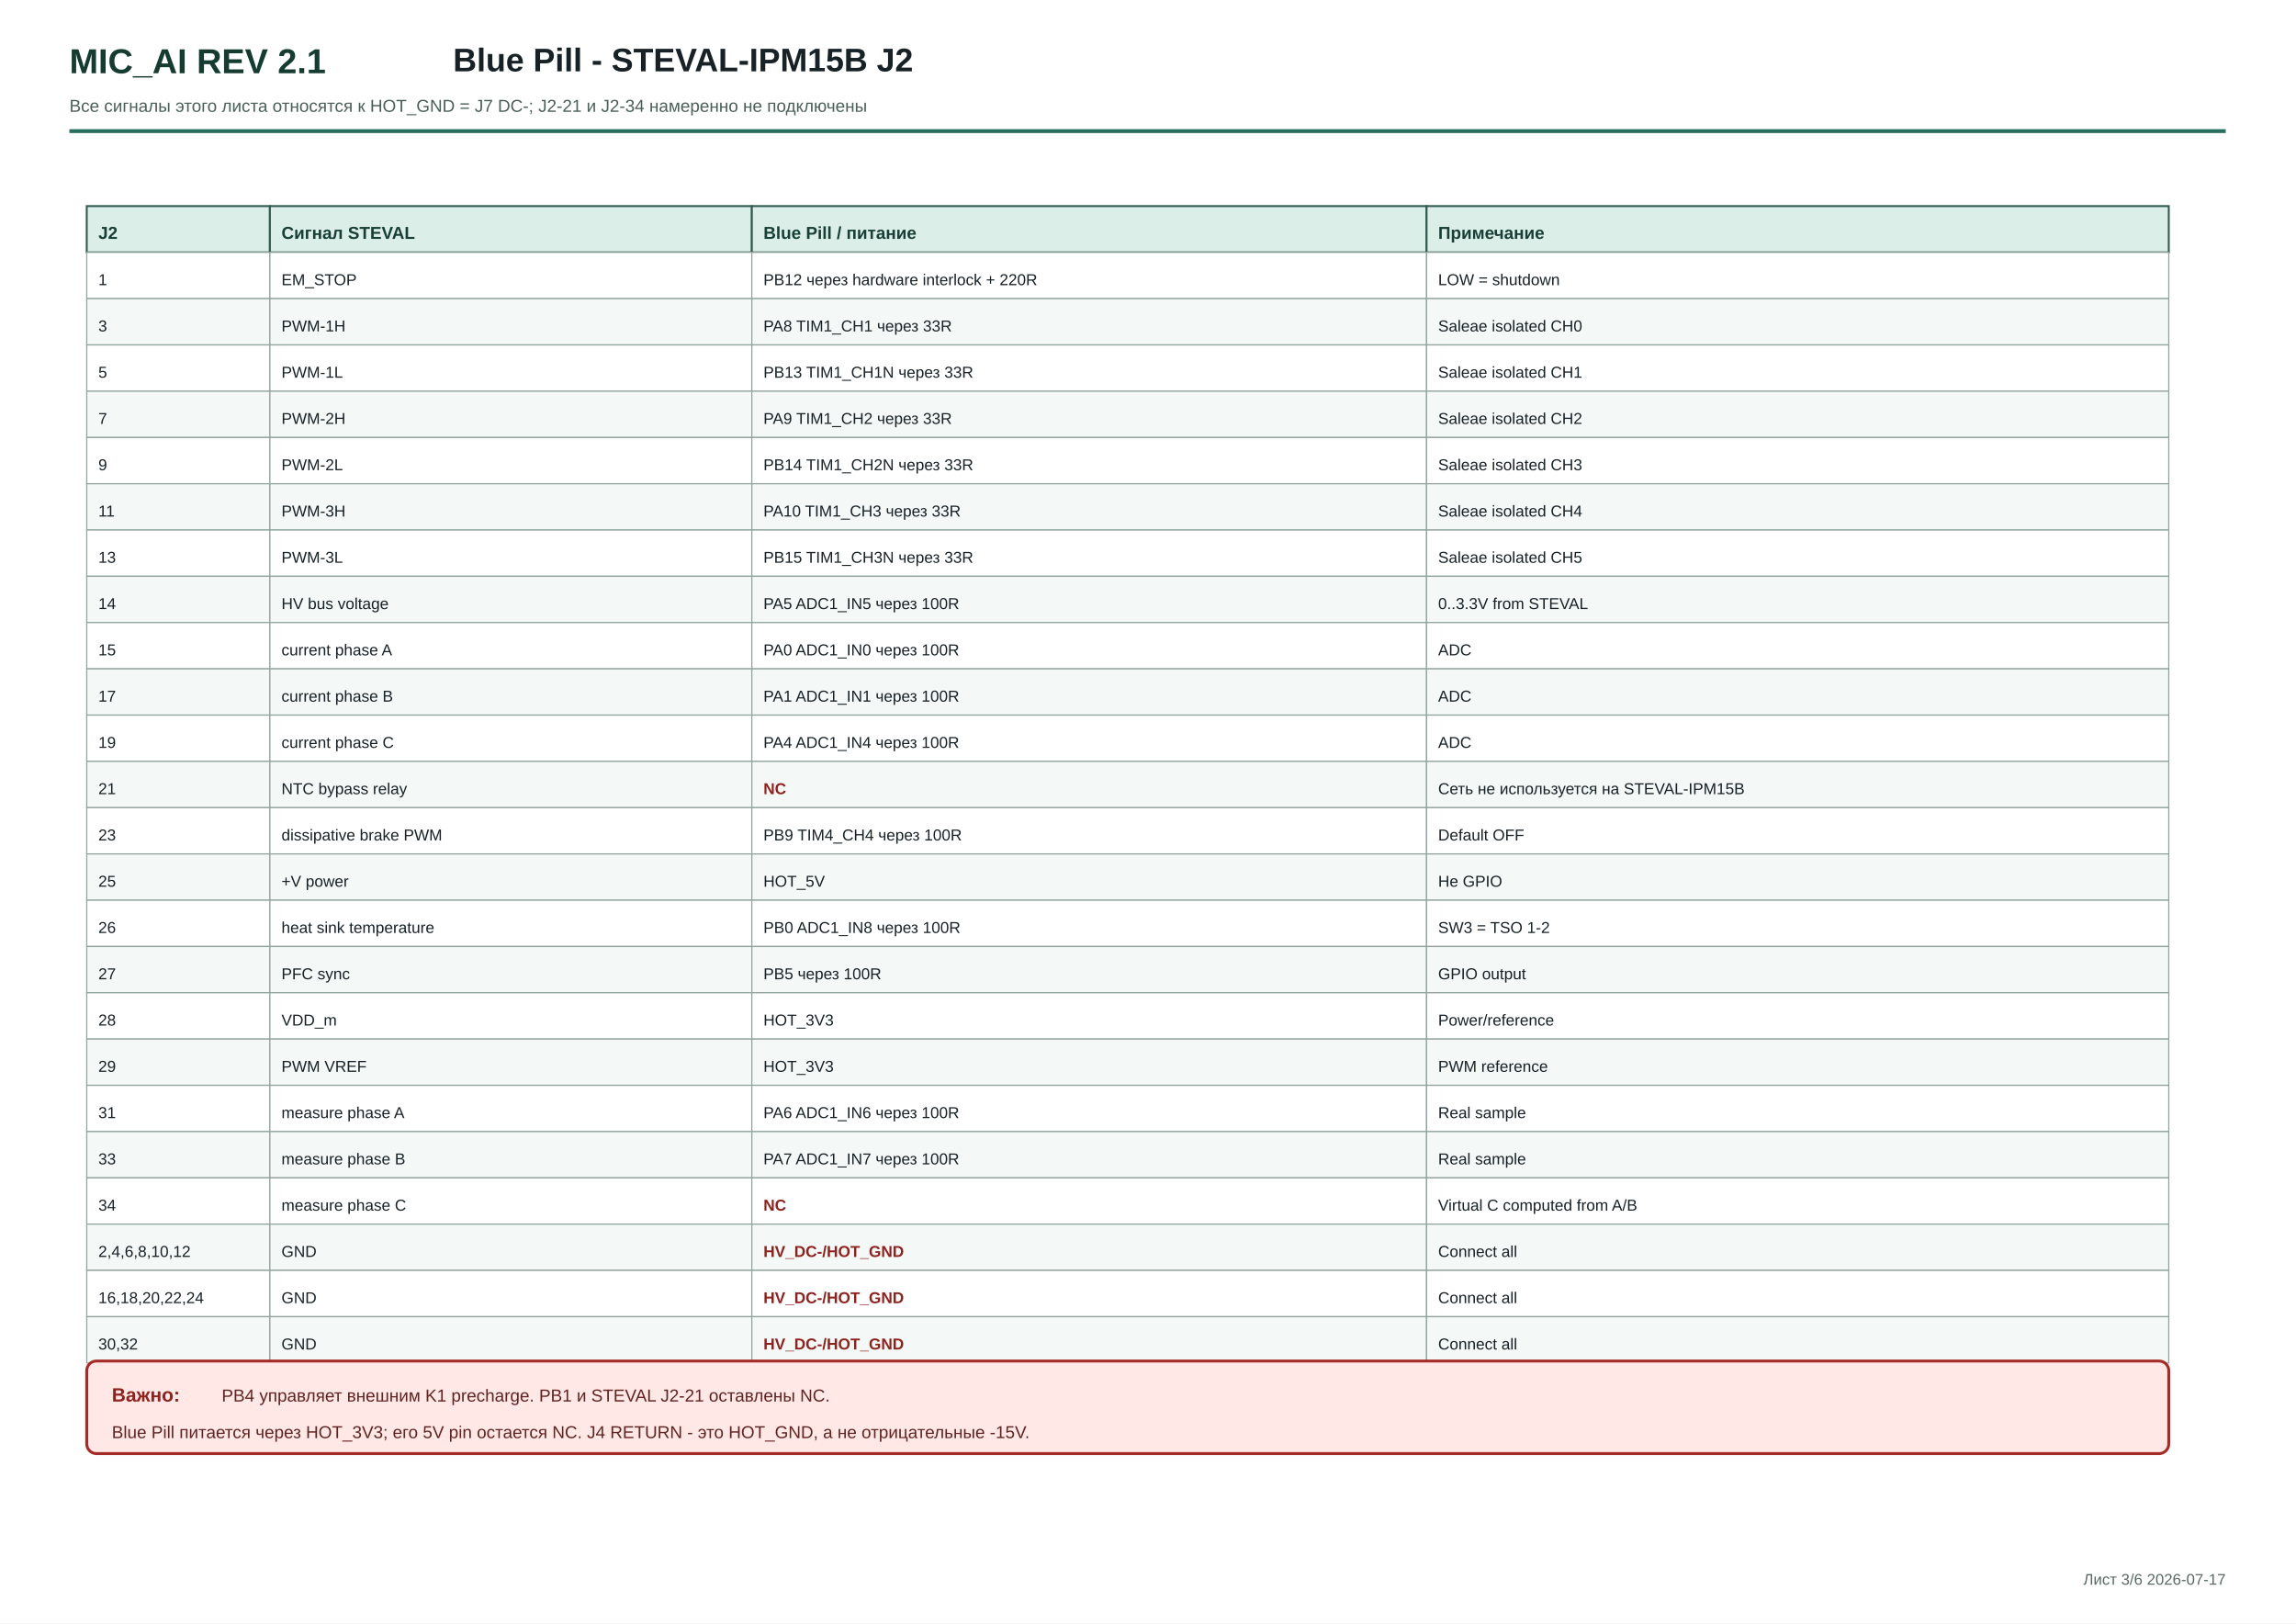
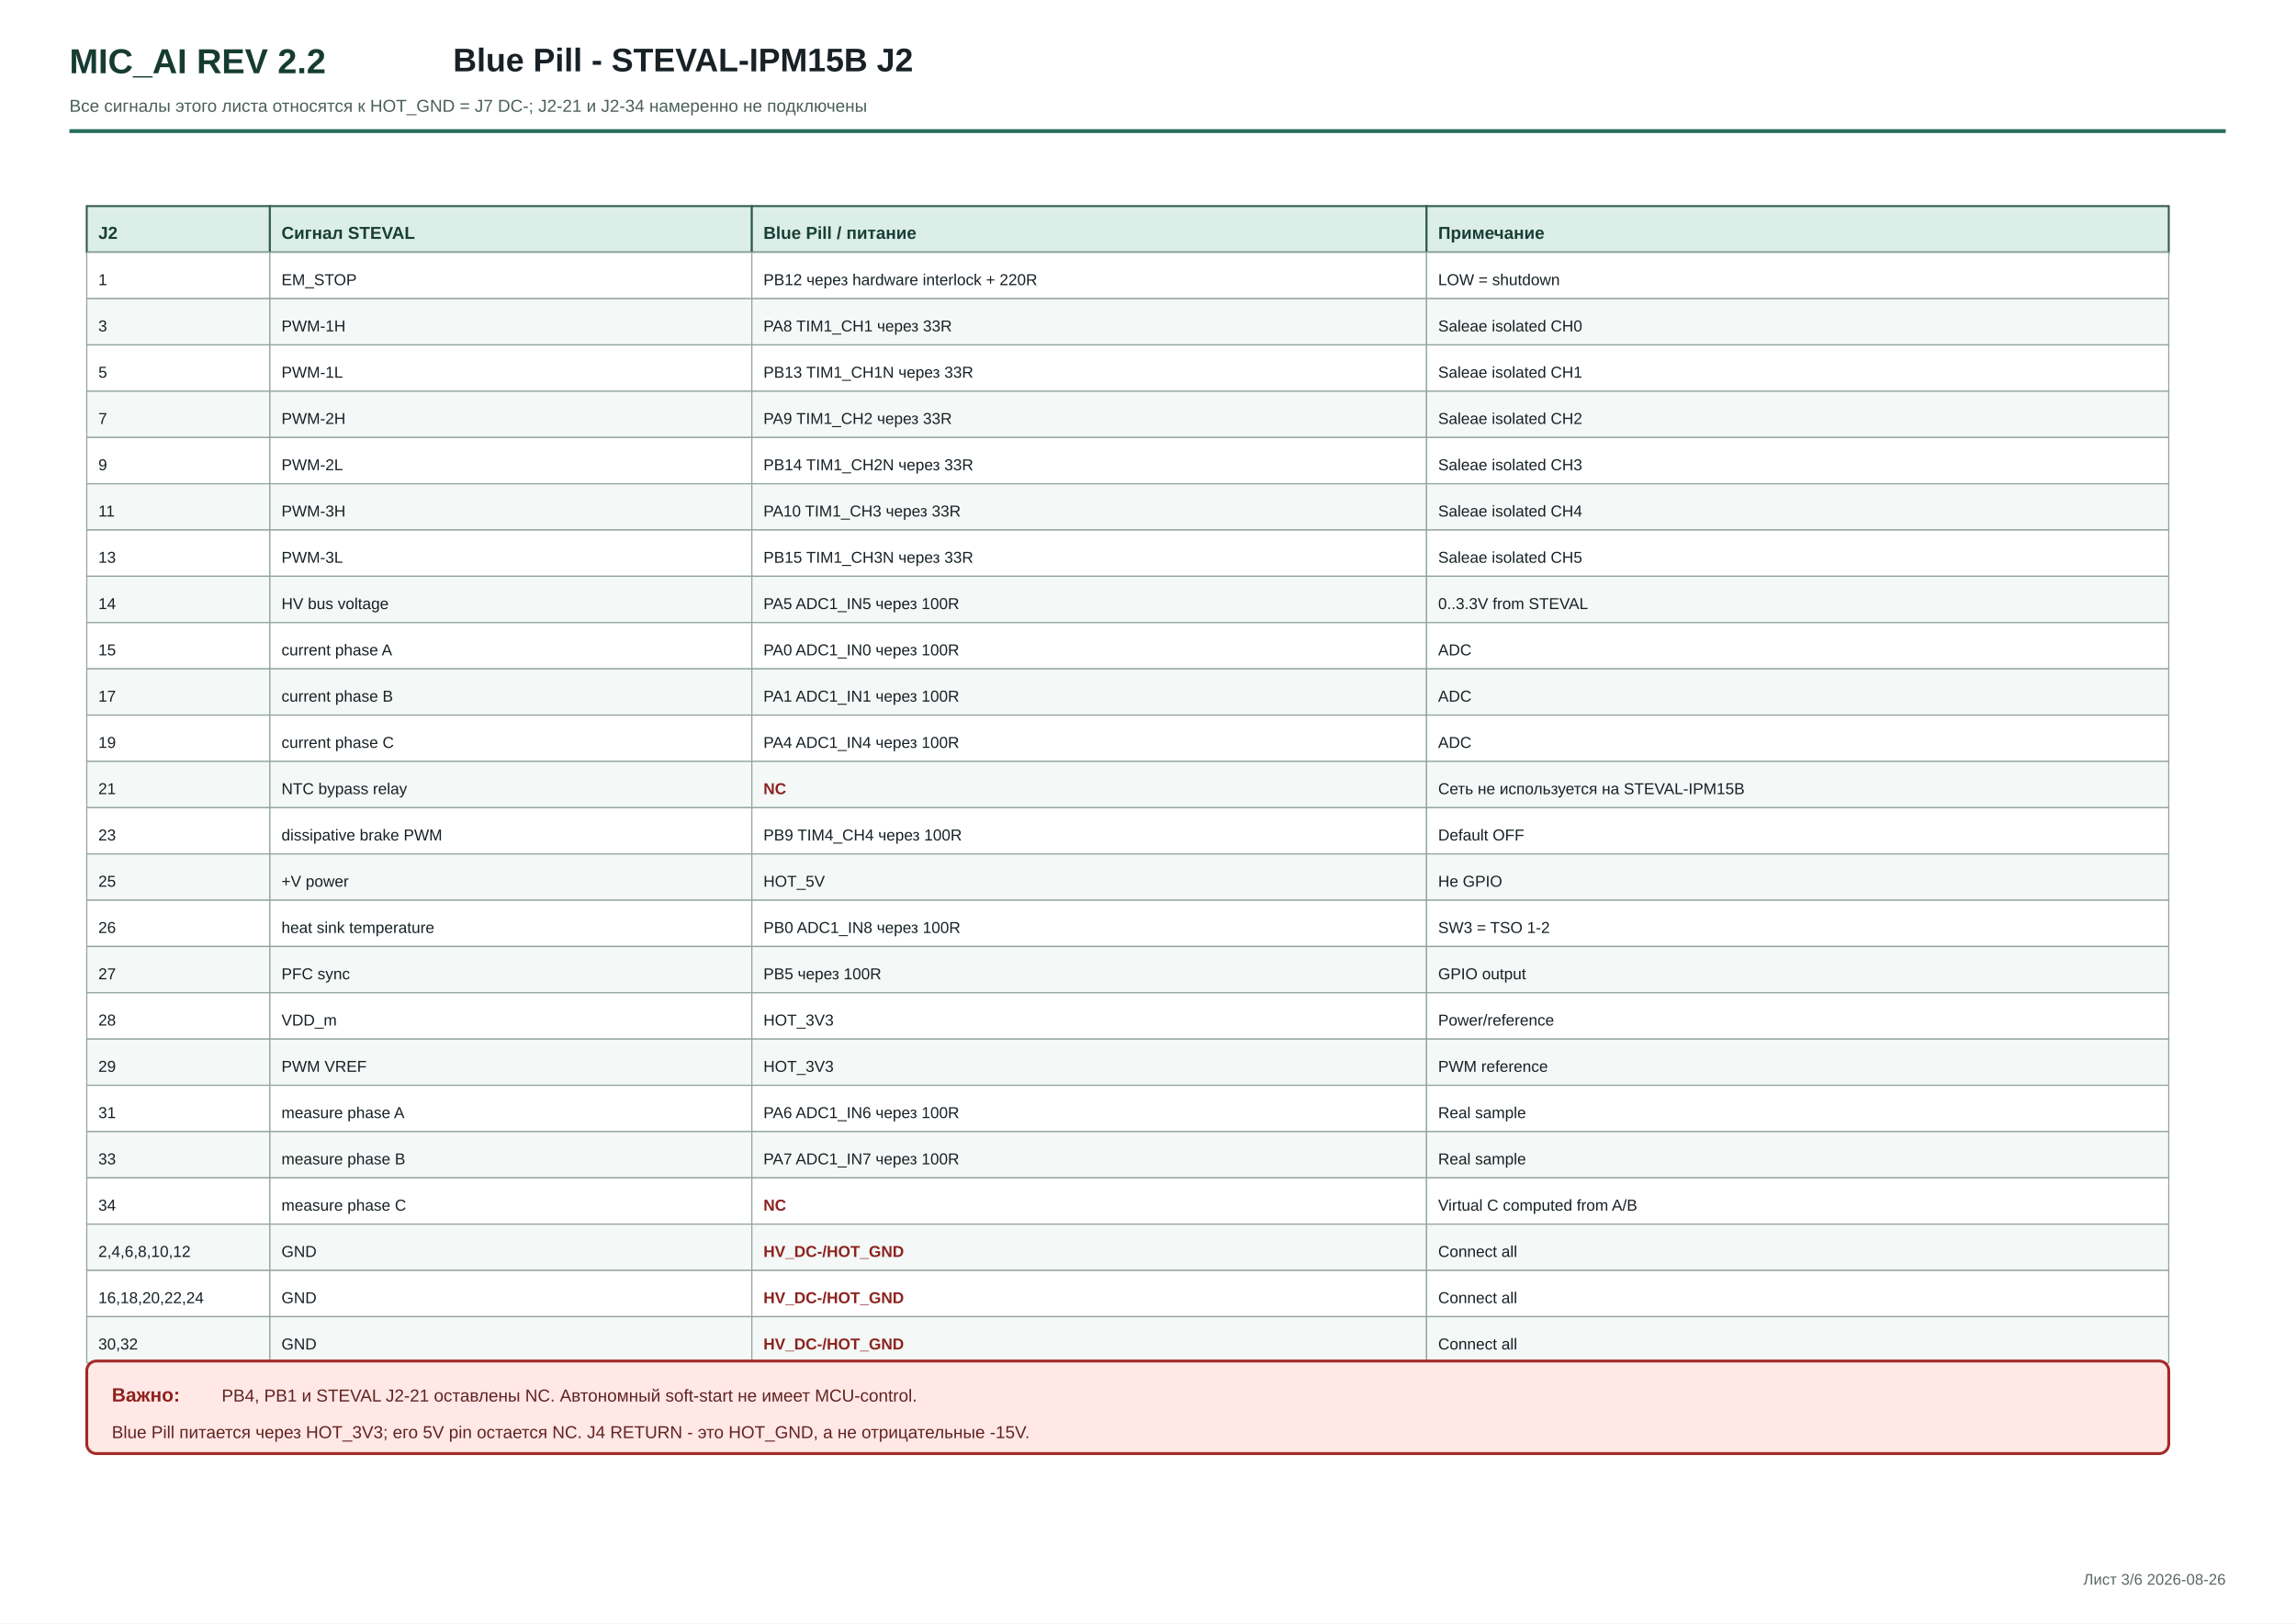
<svg xmlns="http://www.w3.org/2000/svg" width="1191" height="842" viewBox="0 0 1191 842">
  <rect width="100%" height="100%" fill="#ffffff" />
-   <text x="36.00" y="38.00" font-family="Arial, sans-serif" font-size="18" font-weight="700" text-anchor="start" fill="#163c32">MIC_AI REV 2.1</text>
+   <text x="36.00" y="38.00" font-family="Arial, sans-serif" font-size="18" font-weight="700" text-anchor="start" fill="#163c32">MIC_AI REV 2.2</text>
  <text x="235.00" y="37.00" font-family="Arial, sans-serif" font-size="17" font-weight="700" text-anchor="start" fill="#172126">Blue Pill - STEVAL-IPM15B J2</text>
  <text x="36.00" y="58.00" font-family="Arial, sans-serif" font-size="9" font-weight="400" text-anchor="start" fill="#4b5f59">Все сигналы этого листа относятся к HOT_GND = J7 DC-; J2-21 и J2-34 намеренно не подключены</text>
  <line x1="36.00" y1="68.00" x2="1154.55" y2="68.00" stroke="#286f5d" stroke-width="2" />
-   <text x="1154.55" y="821.89" font-family="Arial, sans-serif" font-size="8" font-weight="400" text-anchor="end" fill="#5b6965">Лист 3/6   2026-07-17</text>
+   <text x="1154.55" y="821.89" font-family="Arial, sans-serif" font-size="8" font-weight="400" text-anchor="end" fill="#5b6965">Лист 3/6   2026-08-26</text>
  <rect x="45.00" y="106.89" width="95.00" height="24.00" rx="0" fill="#dceee8" stroke="#315b50" stroke-width="1" />
  <text x="51.00" y="123.89" font-family="Arial, sans-serif" font-size="9" font-weight="700" text-anchor="start" fill="#183f35">J2</text>
  <rect x="140.00" y="106.89" width="250.00" height="24.00" rx="0" fill="#dceee8" stroke="#315b50" stroke-width="1" />
  <text x="146.00" y="123.89" font-family="Arial, sans-serif" font-size="9" font-weight="700" text-anchor="start" fill="#183f35">Сигнал STEVAL</text>
  <rect x="390.00" y="106.89" width="350.00" height="24.00" rx="0" fill="#dceee8" stroke="#315b50" stroke-width="1" />
  <text x="396.00" y="123.89" font-family="Arial, sans-serif" font-size="9" font-weight="700" text-anchor="start" fill="#183f35">Blue Pill / питание</text>
  <rect x="740.00" y="106.89" width="385.00" height="24.00" rx="0" fill="#dceee8" stroke="#315b50" stroke-width="1" />
  <text x="746.00" y="123.89" font-family="Arial, sans-serif" font-size="9" font-weight="700" text-anchor="start" fill="#183f35">Примечание</text>
  <rect x="45.00" y="130.89" width="95.00" height="24.00" rx="0" fill="#ffffff" stroke="#91a39e" stroke-width="0.6" />
  <text x="51.00" y="147.89" font-family="Arial, sans-serif" font-size="8.2" font-weight="400" text-anchor="start" fill="#172126">1</text>
  <rect x="140.00" y="130.89" width="250.00" height="24.00" rx="0" fill="#ffffff" stroke="#91a39e" stroke-width="0.6" />
  <text x="146.00" y="147.89" font-family="Arial, sans-serif" font-size="8.2" font-weight="400" text-anchor="start" fill="#172126">EM_STOP</text>
  <rect x="390.00" y="130.89" width="350.00" height="24.00" rx="0" fill="#ffffff" stroke="#91a39e" stroke-width="0.6" />
  <text x="396.00" y="147.89" font-family="Arial, sans-serif" font-size="8.2" font-weight="400" text-anchor="start" fill="#172126">PB12 через hardware interlock + 220R</text>
  <rect x="740.00" y="130.89" width="385.00" height="24.00" rx="0" fill="#ffffff" stroke="#91a39e" stroke-width="0.6" />
  <text x="746.00" y="147.89" font-family="Arial, sans-serif" font-size="8.2" font-weight="400" text-anchor="start" fill="#172126">LOW = shutdown</text>
  <rect x="45.00" y="154.89" width="95.00" height="24.00" rx="0" fill="#f4f8f6" stroke="#91a39e" stroke-width="0.6" />
  <text x="51.00" y="171.89" font-family="Arial, sans-serif" font-size="8.2" font-weight="400" text-anchor="start" fill="#172126">3</text>
  <rect x="140.00" y="154.89" width="250.00" height="24.00" rx="0" fill="#f4f8f6" stroke="#91a39e" stroke-width="0.6" />
  <text x="146.00" y="171.89" font-family="Arial, sans-serif" font-size="8.2" font-weight="400" text-anchor="start" fill="#172126">PWM-1H</text>
  <rect x="390.00" y="154.89" width="350.00" height="24.00" rx="0" fill="#f4f8f6" stroke="#91a39e" stroke-width="0.6" />
  <text x="396.00" y="171.89" font-family="Arial, sans-serif" font-size="8.2" font-weight="400" text-anchor="start" fill="#172126">PA8 TIM1_CH1 через 33R</text>
  <rect x="740.00" y="154.89" width="385.00" height="24.00" rx="0" fill="#f4f8f6" stroke="#91a39e" stroke-width="0.6" />
  <text x="746.00" y="171.89" font-family="Arial, sans-serif" font-size="8.2" font-weight="400" text-anchor="start" fill="#172126">Saleae isolated CH0</text>
  <rect x="45.00" y="178.89" width="95.00" height="24.00" rx="0" fill="#ffffff" stroke="#91a39e" stroke-width="0.6" />
  <text x="51.00" y="195.89" font-family="Arial, sans-serif" font-size="8.2" font-weight="400" text-anchor="start" fill="#172126">5</text>
  <rect x="140.00" y="178.89" width="250.00" height="24.00" rx="0" fill="#ffffff" stroke="#91a39e" stroke-width="0.6" />
  <text x="146.00" y="195.89" font-family="Arial, sans-serif" font-size="8.2" font-weight="400" text-anchor="start" fill="#172126">PWM-1L</text>
  <rect x="390.00" y="178.89" width="350.00" height="24.00" rx="0" fill="#ffffff" stroke="#91a39e" stroke-width="0.6" />
  <text x="396.00" y="195.89" font-family="Arial, sans-serif" font-size="8.2" font-weight="400" text-anchor="start" fill="#172126">PB13 TIM1_CH1N через 33R</text>
  <rect x="740.00" y="178.89" width="385.00" height="24.00" rx="0" fill="#ffffff" stroke="#91a39e" stroke-width="0.6" />
  <text x="746.00" y="195.89" font-family="Arial, sans-serif" font-size="8.2" font-weight="400" text-anchor="start" fill="#172126">Saleae isolated CH1</text>
  <rect x="45.00" y="202.89" width="95.00" height="24.00" rx="0" fill="#f4f8f6" stroke="#91a39e" stroke-width="0.6" />
  <text x="51.00" y="219.89" font-family="Arial, sans-serif" font-size="8.2" font-weight="400" text-anchor="start" fill="#172126">7</text>
  <rect x="140.00" y="202.89" width="250.00" height="24.00" rx="0" fill="#f4f8f6" stroke="#91a39e" stroke-width="0.6" />
  <text x="146.00" y="219.89" font-family="Arial, sans-serif" font-size="8.2" font-weight="400" text-anchor="start" fill="#172126">PWM-2H</text>
  <rect x="390.00" y="202.89" width="350.00" height="24.00" rx="0" fill="#f4f8f6" stroke="#91a39e" stroke-width="0.6" />
  <text x="396.00" y="219.89" font-family="Arial, sans-serif" font-size="8.2" font-weight="400" text-anchor="start" fill="#172126">PA9 TIM1_CH2 через 33R</text>
  <rect x="740.00" y="202.89" width="385.00" height="24.00" rx="0" fill="#f4f8f6" stroke="#91a39e" stroke-width="0.6" />
  <text x="746.00" y="219.89" font-family="Arial, sans-serif" font-size="8.2" font-weight="400" text-anchor="start" fill="#172126">Saleae isolated CH2</text>
  <rect x="45.00" y="226.89" width="95.00" height="24.00" rx="0" fill="#ffffff" stroke="#91a39e" stroke-width="0.6" />
  <text x="51.00" y="243.89" font-family="Arial, sans-serif" font-size="8.2" font-weight="400" text-anchor="start" fill="#172126">9</text>
  <rect x="140.00" y="226.89" width="250.00" height="24.00" rx="0" fill="#ffffff" stroke="#91a39e" stroke-width="0.6" />
  <text x="146.00" y="243.89" font-family="Arial, sans-serif" font-size="8.2" font-weight="400" text-anchor="start" fill="#172126">PWM-2L</text>
  <rect x="390.00" y="226.89" width="350.00" height="24.00" rx="0" fill="#ffffff" stroke="#91a39e" stroke-width="0.6" />
  <text x="396.00" y="243.89" font-family="Arial, sans-serif" font-size="8.2" font-weight="400" text-anchor="start" fill="#172126">PB14 TIM1_CH2N через 33R</text>
  <rect x="740.00" y="226.89" width="385.00" height="24.00" rx="0" fill="#ffffff" stroke="#91a39e" stroke-width="0.6" />
  <text x="746.00" y="243.89" font-family="Arial, sans-serif" font-size="8.2" font-weight="400" text-anchor="start" fill="#172126">Saleae isolated CH3</text>
  <rect x="45.00" y="250.89" width="95.00" height="24.00" rx="0" fill="#f4f8f6" stroke="#91a39e" stroke-width="0.6" />
  <text x="51.00" y="267.89" font-family="Arial, sans-serif" font-size="8.2" font-weight="400" text-anchor="start" fill="#172126">11</text>
  <rect x="140.00" y="250.89" width="250.00" height="24.00" rx="0" fill="#f4f8f6" stroke="#91a39e" stroke-width="0.6" />
  <text x="146.00" y="267.89" font-family="Arial, sans-serif" font-size="8.2" font-weight="400" text-anchor="start" fill="#172126">PWM-3H</text>
  <rect x="390.00" y="250.89" width="350.00" height="24.00" rx="0" fill="#f4f8f6" stroke="#91a39e" stroke-width="0.6" />
  <text x="396.00" y="267.89" font-family="Arial, sans-serif" font-size="8.2" font-weight="400" text-anchor="start" fill="#172126">PA10 TIM1_CH3 через 33R</text>
  <rect x="740.00" y="250.89" width="385.00" height="24.00" rx="0" fill="#f4f8f6" stroke="#91a39e" stroke-width="0.6" />
  <text x="746.00" y="267.89" font-family="Arial, sans-serif" font-size="8.2" font-weight="400" text-anchor="start" fill="#172126">Saleae isolated CH4</text>
  <rect x="45.00" y="274.89" width="95.00" height="24.00" rx="0" fill="#ffffff" stroke="#91a39e" stroke-width="0.6" />
  <text x="51.00" y="291.89" font-family="Arial, sans-serif" font-size="8.2" font-weight="400" text-anchor="start" fill="#172126">13</text>
  <rect x="140.00" y="274.89" width="250.00" height="24.00" rx="0" fill="#ffffff" stroke="#91a39e" stroke-width="0.6" />
  <text x="146.00" y="291.89" font-family="Arial, sans-serif" font-size="8.2" font-weight="400" text-anchor="start" fill="#172126">PWM-3L</text>
  <rect x="390.00" y="274.89" width="350.00" height="24.00" rx="0" fill="#ffffff" stroke="#91a39e" stroke-width="0.6" />
  <text x="396.00" y="291.89" font-family="Arial, sans-serif" font-size="8.2" font-weight="400" text-anchor="start" fill="#172126">PB15 TIM1_CH3N через 33R</text>
  <rect x="740.00" y="274.89" width="385.00" height="24.00" rx="0" fill="#ffffff" stroke="#91a39e" stroke-width="0.6" />
  <text x="746.00" y="291.89" font-family="Arial, sans-serif" font-size="8.2" font-weight="400" text-anchor="start" fill="#172126">Saleae isolated CH5</text>
  <rect x="45.00" y="298.89" width="95.00" height="24.00" rx="0" fill="#f4f8f6" stroke="#91a39e" stroke-width="0.6" />
  <text x="51.00" y="315.89" font-family="Arial, sans-serif" font-size="8.2" font-weight="400" text-anchor="start" fill="#172126">14</text>
  <rect x="140.00" y="298.89" width="250.00" height="24.00" rx="0" fill="#f4f8f6" stroke="#91a39e" stroke-width="0.6" />
  <text x="146.00" y="315.89" font-family="Arial, sans-serif" font-size="8.2" font-weight="400" text-anchor="start" fill="#172126">HV bus voltage</text>
  <rect x="390.00" y="298.89" width="350.00" height="24.00" rx="0" fill="#f4f8f6" stroke="#91a39e" stroke-width="0.6" />
  <text x="396.00" y="315.89" font-family="Arial, sans-serif" font-size="8.2" font-weight="400" text-anchor="start" fill="#172126">PA5 ADC1_IN5 через 100R</text>
  <rect x="740.00" y="298.89" width="385.00" height="24.00" rx="0" fill="#f4f8f6" stroke="#91a39e" stroke-width="0.6" />
  <text x="746.00" y="315.89" font-family="Arial, sans-serif" font-size="8.2" font-weight="400" text-anchor="start" fill="#172126">0..3.3V from STEVAL</text>
  <rect x="45.00" y="322.89" width="95.00" height="24.00" rx="0" fill="#ffffff" stroke="#91a39e" stroke-width="0.6" />
  <text x="51.00" y="339.89" font-family="Arial, sans-serif" font-size="8.2" font-weight="400" text-anchor="start" fill="#172126">15</text>
  <rect x="140.00" y="322.89" width="250.00" height="24.00" rx="0" fill="#ffffff" stroke="#91a39e" stroke-width="0.6" />
  <text x="146.00" y="339.89" font-family="Arial, sans-serif" font-size="8.2" font-weight="400" text-anchor="start" fill="#172126">current phase A</text>
  <rect x="390.00" y="322.89" width="350.00" height="24.00" rx="0" fill="#ffffff" stroke="#91a39e" stroke-width="0.6" />
  <text x="396.00" y="339.89" font-family="Arial, sans-serif" font-size="8.2" font-weight="400" text-anchor="start" fill="#172126">PA0 ADC1_IN0 через 100R</text>
  <rect x="740.00" y="322.89" width="385.00" height="24.00" rx="0" fill="#ffffff" stroke="#91a39e" stroke-width="0.6" />
  <text x="746.00" y="339.89" font-family="Arial, sans-serif" font-size="8.2" font-weight="400" text-anchor="start" fill="#172126">ADC</text>
  <rect x="45.00" y="346.89" width="95.00" height="24.00" rx="0" fill="#f4f8f6" stroke="#91a39e" stroke-width="0.6" />
  <text x="51.00" y="363.89" font-family="Arial, sans-serif" font-size="8.2" font-weight="400" text-anchor="start" fill="#172126">17</text>
  <rect x="140.00" y="346.89" width="250.00" height="24.00" rx="0" fill="#f4f8f6" stroke="#91a39e" stroke-width="0.6" />
  <text x="146.00" y="363.89" font-family="Arial, sans-serif" font-size="8.2" font-weight="400" text-anchor="start" fill="#172126">current phase B</text>
  <rect x="390.00" y="346.89" width="350.00" height="24.00" rx="0" fill="#f4f8f6" stroke="#91a39e" stroke-width="0.6" />
  <text x="396.00" y="363.89" font-family="Arial, sans-serif" font-size="8.2" font-weight="400" text-anchor="start" fill="#172126">PA1 ADC1_IN1 через 100R</text>
  <rect x="740.00" y="346.89" width="385.00" height="24.00" rx="0" fill="#f4f8f6" stroke="#91a39e" stroke-width="0.6" />
  <text x="746.00" y="363.89" font-family="Arial, sans-serif" font-size="8.2" font-weight="400" text-anchor="start" fill="#172126">ADC</text>
  <rect x="45.00" y="370.89" width="95.00" height="24.00" rx="0" fill="#ffffff" stroke="#91a39e" stroke-width="0.6" />
  <text x="51.00" y="387.89" font-family="Arial, sans-serif" font-size="8.2" font-weight="400" text-anchor="start" fill="#172126">19</text>
  <rect x="140.00" y="370.89" width="250.00" height="24.00" rx="0" fill="#ffffff" stroke="#91a39e" stroke-width="0.6" />
  <text x="146.00" y="387.89" font-family="Arial, sans-serif" font-size="8.2" font-weight="400" text-anchor="start" fill="#172126">current phase C</text>
  <rect x="390.00" y="370.89" width="350.00" height="24.00" rx="0" fill="#ffffff" stroke="#91a39e" stroke-width="0.6" />
  <text x="396.00" y="387.89" font-family="Arial, sans-serif" font-size="8.2" font-weight="400" text-anchor="start" fill="#172126">PA4 ADC1_IN4 через 100R</text>
  <rect x="740.00" y="370.89" width="385.00" height="24.00" rx="0" fill="#ffffff" stroke="#91a39e" stroke-width="0.6" />
  <text x="746.00" y="387.89" font-family="Arial, sans-serif" font-size="8.2" font-weight="400" text-anchor="start" fill="#172126">ADC</text>
  <rect x="45.00" y="394.89" width="95.00" height="24.00" rx="0" fill="#f4f8f6" stroke="#91a39e" stroke-width="0.6" />
  <text x="51.00" y="411.89" font-family="Arial, sans-serif" font-size="8.2" font-weight="400" text-anchor="start" fill="#172126">21</text>
  <rect x="140.00" y="394.89" width="250.00" height="24.00" rx="0" fill="#f4f8f6" stroke="#91a39e" stroke-width="0.6" />
  <text x="146.00" y="411.89" font-family="Arial, sans-serif" font-size="8.2" font-weight="400" text-anchor="start" fill="#172126">NTC bypass relay</text>
  <rect x="390.00" y="394.89" width="350.00" height="24.00" rx="0" fill="#f4f8f6" stroke="#91a39e" stroke-width="0.6" />
  <text x="396.00" y="411.89" font-family="Arial, sans-serif" font-size="8.2" font-weight="700" text-anchor="start" fill="#8c231f">NC</text>
  <rect x="740.00" y="394.89" width="385.00" height="24.00" rx="0" fill="#f4f8f6" stroke="#91a39e" stroke-width="0.6" />
  <text x="746.00" y="411.89" font-family="Arial, sans-serif" font-size="8.2" font-weight="400" text-anchor="start" fill="#172126">Сеть не используется на STEVAL-IPM15B</text>
  <rect x="45.00" y="418.89" width="95.00" height="24.00" rx="0" fill="#ffffff" stroke="#91a39e" stroke-width="0.6" />
  <text x="51.00" y="435.89" font-family="Arial, sans-serif" font-size="8.2" font-weight="400" text-anchor="start" fill="#172126">23</text>
  <rect x="140.00" y="418.89" width="250.00" height="24.00" rx="0" fill="#ffffff" stroke="#91a39e" stroke-width="0.6" />
  <text x="146.00" y="435.89" font-family="Arial, sans-serif" font-size="8.2" font-weight="400" text-anchor="start" fill="#172126">dissipative brake PWM</text>
  <rect x="390.00" y="418.89" width="350.00" height="24.00" rx="0" fill="#ffffff" stroke="#91a39e" stroke-width="0.6" />
  <text x="396.00" y="435.89" font-family="Arial, sans-serif" font-size="8.2" font-weight="400" text-anchor="start" fill="#172126">PB9 TIM4_CH4 через 100R</text>
  <rect x="740.00" y="418.89" width="385.00" height="24.00" rx="0" fill="#ffffff" stroke="#91a39e" stroke-width="0.6" />
  <text x="746.00" y="435.89" font-family="Arial, sans-serif" font-size="8.2" font-weight="400" text-anchor="start" fill="#172126">Default OFF</text>
  <rect x="45.00" y="442.89" width="95.00" height="24.00" rx="0" fill="#f4f8f6" stroke="#91a39e" stroke-width="0.6" />
  <text x="51.00" y="459.89" font-family="Arial, sans-serif" font-size="8.2" font-weight="400" text-anchor="start" fill="#172126">25</text>
  <rect x="140.00" y="442.89" width="250.00" height="24.00" rx="0" fill="#f4f8f6" stroke="#91a39e" stroke-width="0.6" />
  <text x="146.00" y="459.89" font-family="Arial, sans-serif" font-size="8.2" font-weight="400" text-anchor="start" fill="#172126">+V power</text>
  <rect x="390.00" y="442.89" width="350.00" height="24.00" rx="0" fill="#f4f8f6" stroke="#91a39e" stroke-width="0.6" />
  <text x="396.00" y="459.89" font-family="Arial, sans-serif" font-size="8.2" font-weight="400" text-anchor="start" fill="#172126">HOT_5V</text>
  <rect x="740.00" y="442.89" width="385.00" height="24.00" rx="0" fill="#f4f8f6" stroke="#91a39e" stroke-width="0.6" />
  <text x="746.00" y="459.89" font-family="Arial, sans-serif" font-size="8.2" font-weight="400" text-anchor="start" fill="#172126">Не GPIO</text>
  <rect x="45.00" y="466.89" width="95.00" height="24.00" rx="0" fill="#ffffff" stroke="#91a39e" stroke-width="0.6" />
  <text x="51.00" y="483.89" font-family="Arial, sans-serif" font-size="8.2" font-weight="400" text-anchor="start" fill="#172126">26</text>
  <rect x="140.00" y="466.89" width="250.00" height="24.00" rx="0" fill="#ffffff" stroke="#91a39e" stroke-width="0.6" />
  <text x="146.00" y="483.89" font-family="Arial, sans-serif" font-size="8.2" font-weight="400" text-anchor="start" fill="#172126">heat sink temperature</text>
  <rect x="390.00" y="466.89" width="350.00" height="24.00" rx="0" fill="#ffffff" stroke="#91a39e" stroke-width="0.6" />
  <text x="396.00" y="483.89" font-family="Arial, sans-serif" font-size="8.2" font-weight="400" text-anchor="start" fill="#172126">PB0 ADC1_IN8 через 100R</text>
  <rect x="740.00" y="466.89" width="385.00" height="24.00" rx="0" fill="#ffffff" stroke="#91a39e" stroke-width="0.6" />
  <text x="746.00" y="483.89" font-family="Arial, sans-serif" font-size="8.2" font-weight="400" text-anchor="start" fill="#172126">SW3 = TSO 1-2</text>
  <rect x="45.00" y="490.89" width="95.00" height="24.00" rx="0" fill="#f4f8f6" stroke="#91a39e" stroke-width="0.6" />
  <text x="51.00" y="507.89" font-family="Arial, sans-serif" font-size="8.2" font-weight="400" text-anchor="start" fill="#172126">27</text>
  <rect x="140.00" y="490.89" width="250.00" height="24.00" rx="0" fill="#f4f8f6" stroke="#91a39e" stroke-width="0.6" />
  <text x="146.00" y="507.89" font-family="Arial, sans-serif" font-size="8.2" font-weight="400" text-anchor="start" fill="#172126">PFC sync</text>
  <rect x="390.00" y="490.89" width="350.00" height="24.00" rx="0" fill="#f4f8f6" stroke="#91a39e" stroke-width="0.6" />
  <text x="396.00" y="507.89" font-family="Arial, sans-serif" font-size="8.2" font-weight="400" text-anchor="start" fill="#172126">PB5 через 100R</text>
  <rect x="740.00" y="490.89" width="385.00" height="24.00" rx="0" fill="#f4f8f6" stroke="#91a39e" stroke-width="0.6" />
  <text x="746.00" y="507.89" font-family="Arial, sans-serif" font-size="8.2" font-weight="400" text-anchor="start" fill="#172126">GPIO output</text>
  <rect x="45.00" y="514.89" width="95.00" height="24.00" rx="0" fill="#ffffff" stroke="#91a39e" stroke-width="0.6" />
  <text x="51.00" y="531.89" font-family="Arial, sans-serif" font-size="8.2" font-weight="400" text-anchor="start" fill="#172126">28</text>
  <rect x="140.00" y="514.89" width="250.00" height="24.00" rx="0" fill="#ffffff" stroke="#91a39e" stroke-width="0.6" />
  <text x="146.00" y="531.89" font-family="Arial, sans-serif" font-size="8.2" font-weight="400" text-anchor="start" fill="#172126">VDD_m</text>
  <rect x="390.00" y="514.89" width="350.00" height="24.00" rx="0" fill="#ffffff" stroke="#91a39e" stroke-width="0.6" />
  <text x="396.00" y="531.89" font-family="Arial, sans-serif" font-size="8.2" font-weight="400" text-anchor="start" fill="#172126">HOT_3V3</text>
  <rect x="740.00" y="514.89" width="385.00" height="24.00" rx="0" fill="#ffffff" stroke="#91a39e" stroke-width="0.6" />
  <text x="746.00" y="531.89" font-family="Arial, sans-serif" font-size="8.2" font-weight="400" text-anchor="start" fill="#172126">Power/reference</text>
  <rect x="45.00" y="538.89" width="95.00" height="24.00" rx="0" fill="#f4f8f6" stroke="#91a39e" stroke-width="0.6" />
  <text x="51.00" y="555.89" font-family="Arial, sans-serif" font-size="8.2" font-weight="400" text-anchor="start" fill="#172126">29</text>
  <rect x="140.00" y="538.89" width="250.00" height="24.00" rx="0" fill="#f4f8f6" stroke="#91a39e" stroke-width="0.6" />
  <text x="146.00" y="555.89" font-family="Arial, sans-serif" font-size="8.2" font-weight="400" text-anchor="start" fill="#172126">PWM VREF</text>
  <rect x="390.00" y="538.89" width="350.00" height="24.00" rx="0" fill="#f4f8f6" stroke="#91a39e" stroke-width="0.6" />
  <text x="396.00" y="555.89" font-family="Arial, sans-serif" font-size="8.2" font-weight="400" text-anchor="start" fill="#172126">HOT_3V3</text>
  <rect x="740.00" y="538.89" width="385.00" height="24.00" rx="0" fill="#f4f8f6" stroke="#91a39e" stroke-width="0.6" />
  <text x="746.00" y="555.89" font-family="Arial, sans-serif" font-size="8.2" font-weight="400" text-anchor="start" fill="#172126">PWM reference</text>
  <rect x="45.00" y="562.89" width="95.00" height="24.00" rx="0" fill="#ffffff" stroke="#91a39e" stroke-width="0.6" />
  <text x="51.00" y="579.89" font-family="Arial, sans-serif" font-size="8.2" font-weight="400" text-anchor="start" fill="#172126">31</text>
  <rect x="140.00" y="562.89" width="250.00" height="24.00" rx="0" fill="#ffffff" stroke="#91a39e" stroke-width="0.6" />
  <text x="146.00" y="579.89" font-family="Arial, sans-serif" font-size="8.2" font-weight="400" text-anchor="start" fill="#172126">measure phase A</text>
  <rect x="390.00" y="562.89" width="350.00" height="24.00" rx="0" fill="#ffffff" stroke="#91a39e" stroke-width="0.6" />
  <text x="396.00" y="579.89" font-family="Arial, sans-serif" font-size="8.2" font-weight="400" text-anchor="start" fill="#172126">PA6 ADC1_IN6 через 100R</text>
  <rect x="740.00" y="562.89" width="385.00" height="24.00" rx="0" fill="#ffffff" stroke="#91a39e" stroke-width="0.6" />
  <text x="746.00" y="579.89" font-family="Arial, sans-serif" font-size="8.2" font-weight="400" text-anchor="start" fill="#172126">Real sample</text>
  <rect x="45.00" y="586.89" width="95.00" height="24.00" rx="0" fill="#f4f8f6" stroke="#91a39e" stroke-width="0.6" />
  <text x="51.00" y="603.89" font-family="Arial, sans-serif" font-size="8.2" font-weight="400" text-anchor="start" fill="#172126">33</text>
  <rect x="140.00" y="586.89" width="250.00" height="24.00" rx="0" fill="#f4f8f6" stroke="#91a39e" stroke-width="0.6" />
  <text x="146.00" y="603.89" font-family="Arial, sans-serif" font-size="8.2" font-weight="400" text-anchor="start" fill="#172126">measure phase B</text>
  <rect x="390.00" y="586.89" width="350.00" height="24.00" rx="0" fill="#f4f8f6" stroke="#91a39e" stroke-width="0.6" />
  <text x="396.00" y="603.89" font-family="Arial, sans-serif" font-size="8.2" font-weight="400" text-anchor="start" fill="#172126">PA7 ADC1_IN7 через 100R</text>
  <rect x="740.00" y="586.89" width="385.00" height="24.00" rx="0" fill="#f4f8f6" stroke="#91a39e" stroke-width="0.6" />
  <text x="746.00" y="603.89" font-family="Arial, sans-serif" font-size="8.2" font-weight="400" text-anchor="start" fill="#172126">Real sample</text>
  <rect x="45.00" y="610.89" width="95.00" height="24.00" rx="0" fill="#ffffff" stroke="#91a39e" stroke-width="0.6" />
  <text x="51.00" y="627.89" font-family="Arial, sans-serif" font-size="8.2" font-weight="400" text-anchor="start" fill="#172126">34</text>
  <rect x="140.00" y="610.89" width="250.00" height="24.00" rx="0" fill="#ffffff" stroke="#91a39e" stroke-width="0.6" />
  <text x="146.00" y="627.89" font-family="Arial, sans-serif" font-size="8.2" font-weight="400" text-anchor="start" fill="#172126">measure phase C</text>
  <rect x="390.00" y="610.89" width="350.00" height="24.00" rx="0" fill="#ffffff" stroke="#91a39e" stroke-width="0.6" />
  <text x="396.00" y="627.89" font-family="Arial, sans-serif" font-size="8.2" font-weight="700" text-anchor="start" fill="#8c231f">NC</text>
  <rect x="740.00" y="610.89" width="385.00" height="24.00" rx="0" fill="#ffffff" stroke="#91a39e" stroke-width="0.6" />
  <text x="746.00" y="627.89" font-family="Arial, sans-serif" font-size="8.2" font-weight="400" text-anchor="start" fill="#172126">Virtual C computed from A/B</text>
  <rect x="45.00" y="634.89" width="95.00" height="24.00" rx="0" fill="#f4f8f6" stroke="#91a39e" stroke-width="0.6" />
  <text x="51.00" y="651.89" font-family="Arial, sans-serif" font-size="8.2" font-weight="400" text-anchor="start" fill="#172126">2,4,6,8,10,12</text>
  <rect x="140.00" y="634.89" width="250.00" height="24.00" rx="0" fill="#f4f8f6" stroke="#91a39e" stroke-width="0.6" />
  <text x="146.00" y="651.89" font-family="Arial, sans-serif" font-size="8.2" font-weight="400" text-anchor="start" fill="#172126">GND</text>
  <rect x="390.00" y="634.89" width="350.00" height="24.00" rx="0" fill="#f4f8f6" stroke="#91a39e" stroke-width="0.6" />
  <text x="396.00" y="651.89" font-family="Arial, sans-serif" font-size="8.2" font-weight="700" text-anchor="start" fill="#8c231f">HV_DC-/HOT_GND</text>
  <rect x="740.00" y="634.89" width="385.00" height="24.00" rx="0" fill="#f4f8f6" stroke="#91a39e" stroke-width="0.6" />
  <text x="746.00" y="651.89" font-family="Arial, sans-serif" font-size="8.2" font-weight="400" text-anchor="start" fill="#172126">Connect all</text>
  <rect x="45.00" y="658.89" width="95.00" height="24.00" rx="0" fill="#ffffff" stroke="#91a39e" stroke-width="0.6" />
  <text x="51.00" y="675.89" font-family="Arial, sans-serif" font-size="8.2" font-weight="400" text-anchor="start" fill="#172126">16,18,20,22,24</text>
  <rect x="140.00" y="658.89" width="250.00" height="24.00" rx="0" fill="#ffffff" stroke="#91a39e" stroke-width="0.6" />
  <text x="146.00" y="675.89" font-family="Arial, sans-serif" font-size="8.2" font-weight="400" text-anchor="start" fill="#172126">GND</text>
  <rect x="390.00" y="658.89" width="350.00" height="24.00" rx="0" fill="#ffffff" stroke="#91a39e" stroke-width="0.6" />
  <text x="396.00" y="675.89" font-family="Arial, sans-serif" font-size="8.2" font-weight="700" text-anchor="start" fill="#8c231f">HV_DC-/HOT_GND</text>
  <rect x="740.00" y="658.89" width="385.00" height="24.00" rx="0" fill="#ffffff" stroke="#91a39e" stroke-width="0.6" />
  <text x="746.00" y="675.89" font-family="Arial, sans-serif" font-size="8.2" font-weight="400" text-anchor="start" fill="#172126">Connect all</text>
  <rect x="45.00" y="682.89" width="95.00" height="24.00" rx="0" fill="#f4f8f6" stroke="#91a39e" stroke-width="0.6" />
  <text x="51.00" y="699.89" font-family="Arial, sans-serif" font-size="8.2" font-weight="400" text-anchor="start" fill="#172126">30,32</text>
  <rect x="140.00" y="682.89" width="250.00" height="24.00" rx="0" fill="#f4f8f6" stroke="#91a39e" stroke-width="0.6" />
  <text x="146.00" y="699.89" font-family="Arial, sans-serif" font-size="8.2" font-weight="400" text-anchor="start" fill="#172126">GND</text>
  <rect x="390.00" y="682.89" width="350.00" height="24.00" rx="0" fill="#f4f8f6" stroke="#91a39e" stroke-width="0.6" />
  <text x="396.00" y="699.89" font-family="Arial, sans-serif" font-size="8.2" font-weight="700" text-anchor="start" fill="#8c231f">HV_DC-/HOT_GND</text>
  <rect x="740.00" y="682.89" width="385.00" height="24.00" rx="0" fill="#f4f8f6" stroke="#91a39e" stroke-width="0.6" />
  <text x="746.00" y="699.89" font-family="Arial, sans-serif" font-size="8.2" font-weight="400" text-anchor="start" fill="#172126">Connect all</text>
  <rect x="45.00" y="705.89" width="1080.00" height="48.00" rx="5" fill="#ffe8e6" stroke="#a32b28" stroke-width="1.5" />
  <text x="58.00" y="726.89" font-family="Arial, sans-serif" font-size="10" font-weight="700" text-anchor="start" fill="#8f211e">Важно:</text>
-   <text x="115.00" y="726.89" font-family="Arial, sans-serif" font-size="9" font-weight="400" text-anchor="start" fill="#612321">PB4 управляет внешним K1 precharge. PB1 и STEVAL J2-21 оставлены NC.</text>
+   <text x="115.00" y="726.89" font-family="Arial, sans-serif" font-size="9" font-weight="400" text-anchor="start" fill="#612321">PB4, PB1 и STEVAL J2-21 оставлены NC. Автономный soft-start не имеет MCU-control.</text>
  <text x="58.00" y="745.89" font-family="Arial, sans-serif" font-size="9" font-weight="400" text-anchor="start" fill="#612321">Blue Pill питается через HOT_3V3; его 5V pin остается NC. J4 RETURN - это HOT_GND, а не отрицательные -15V.</text>
</svg>
